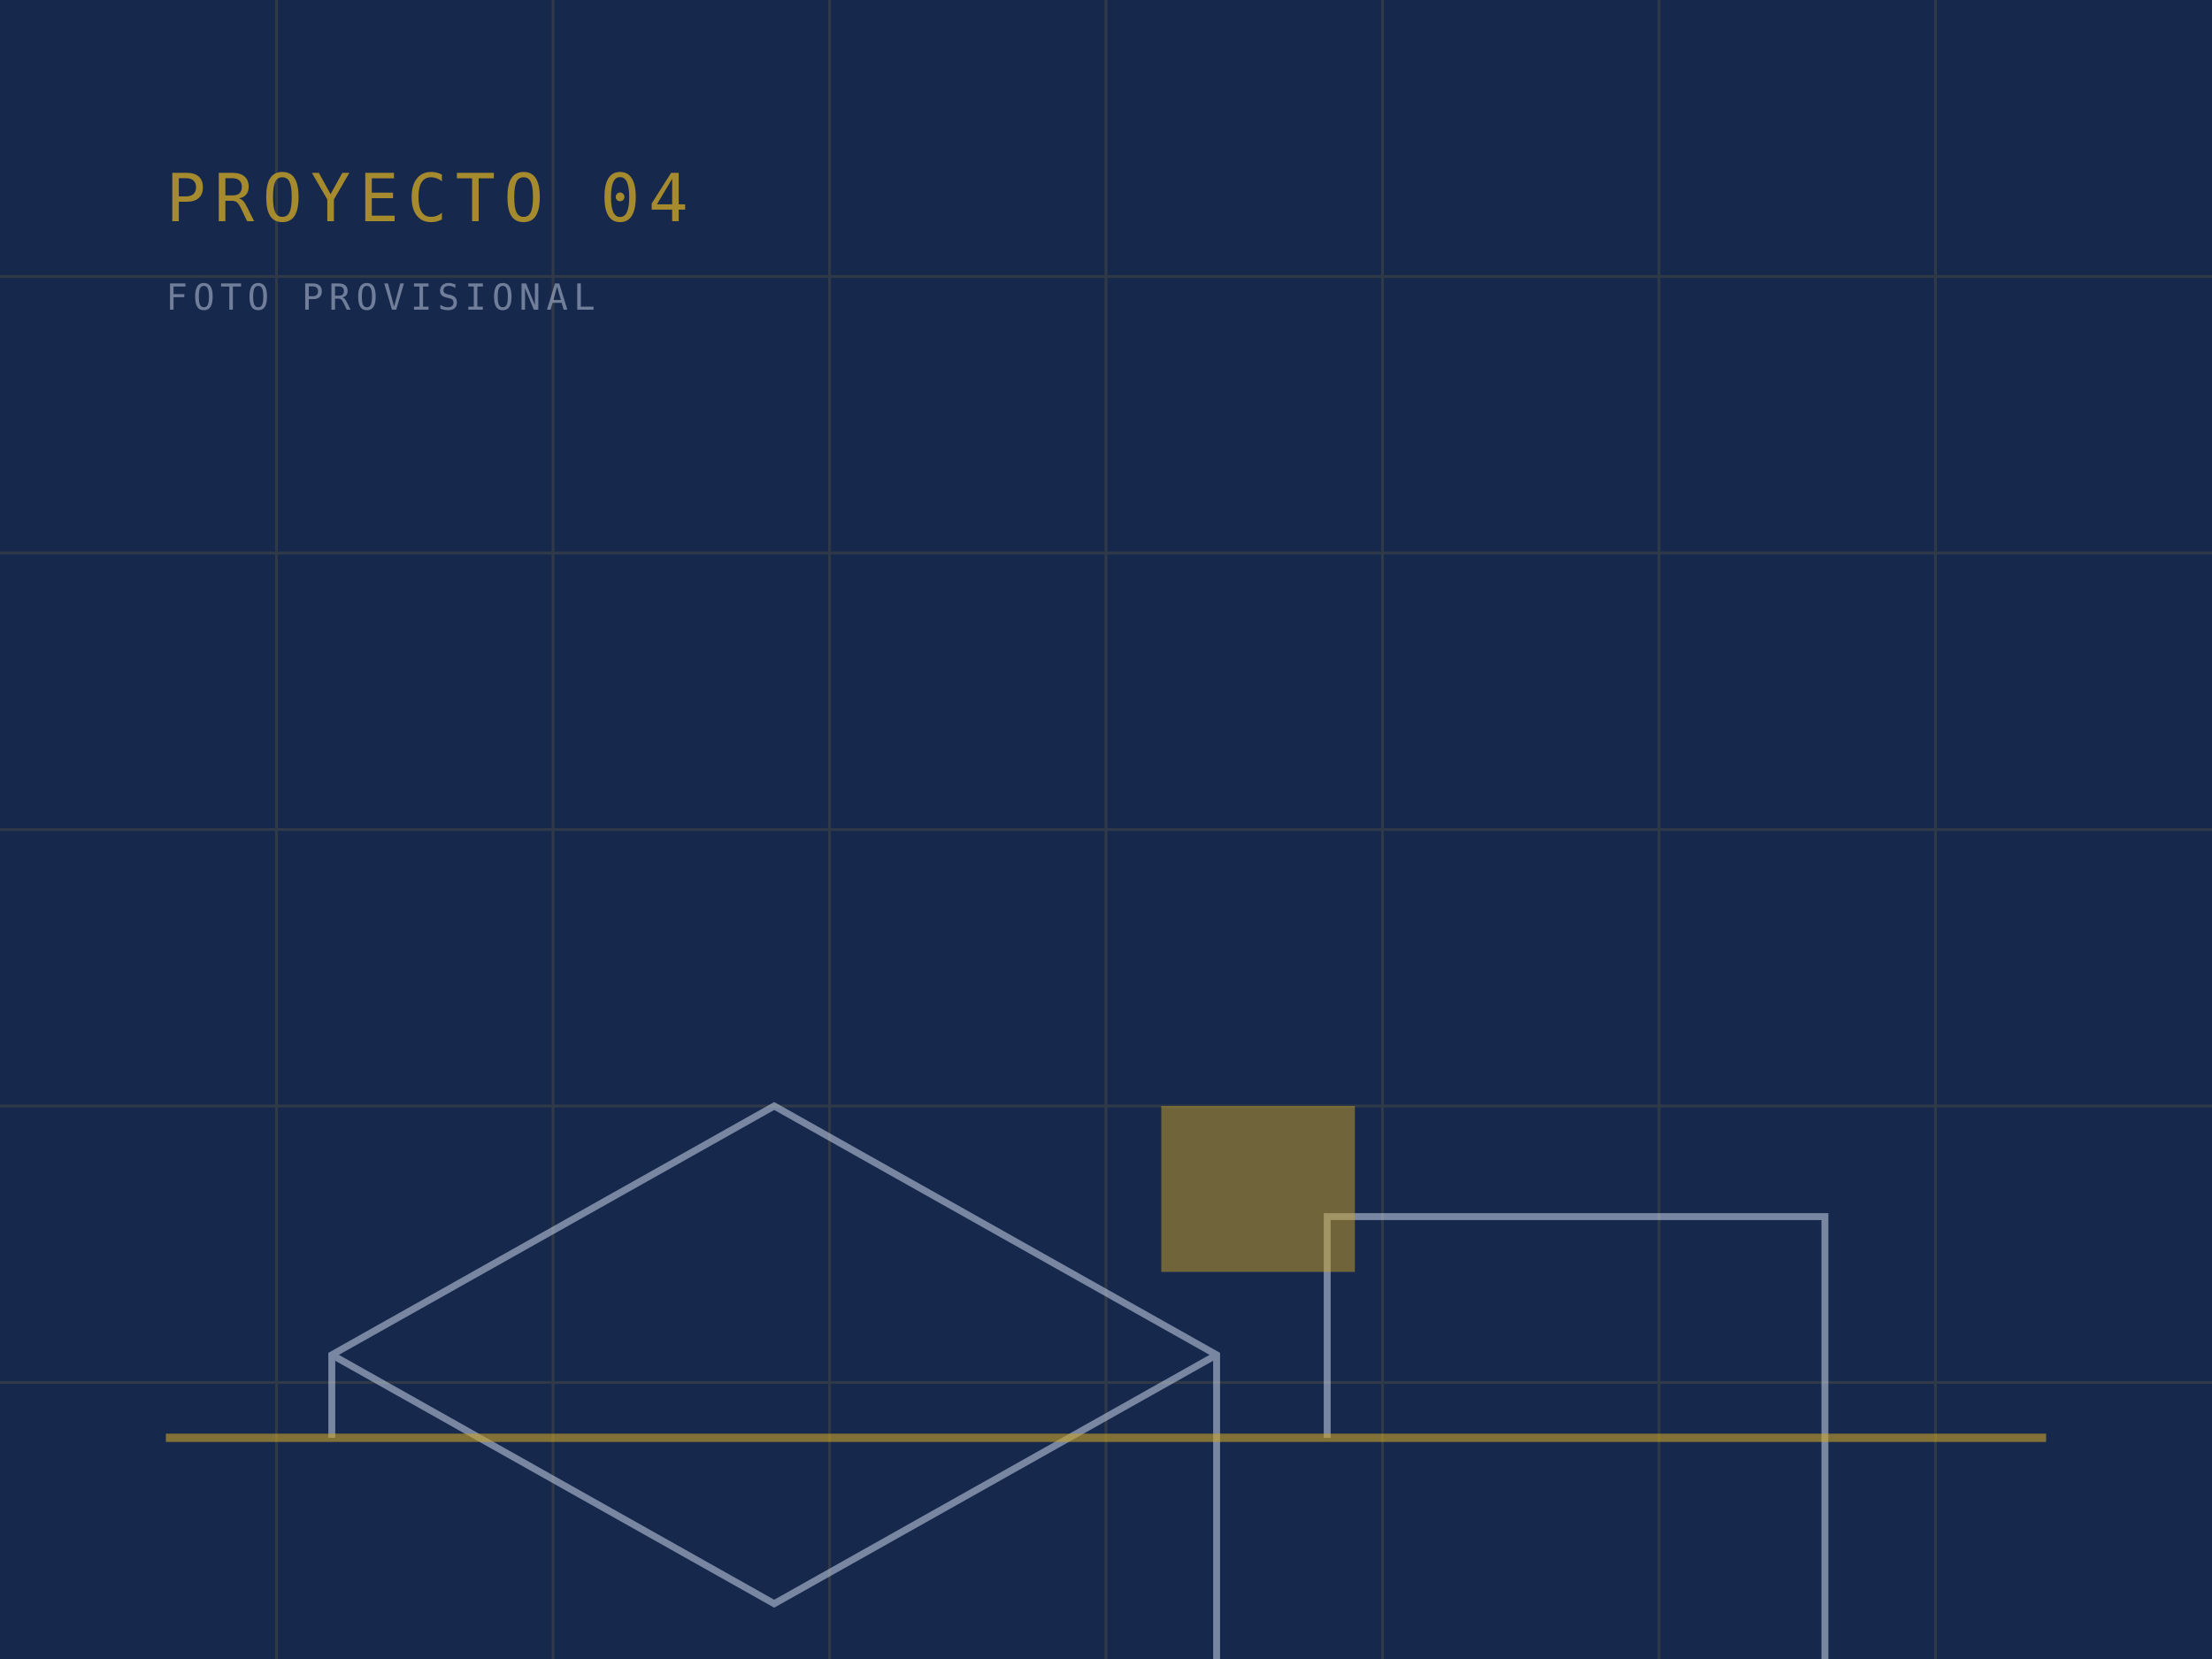
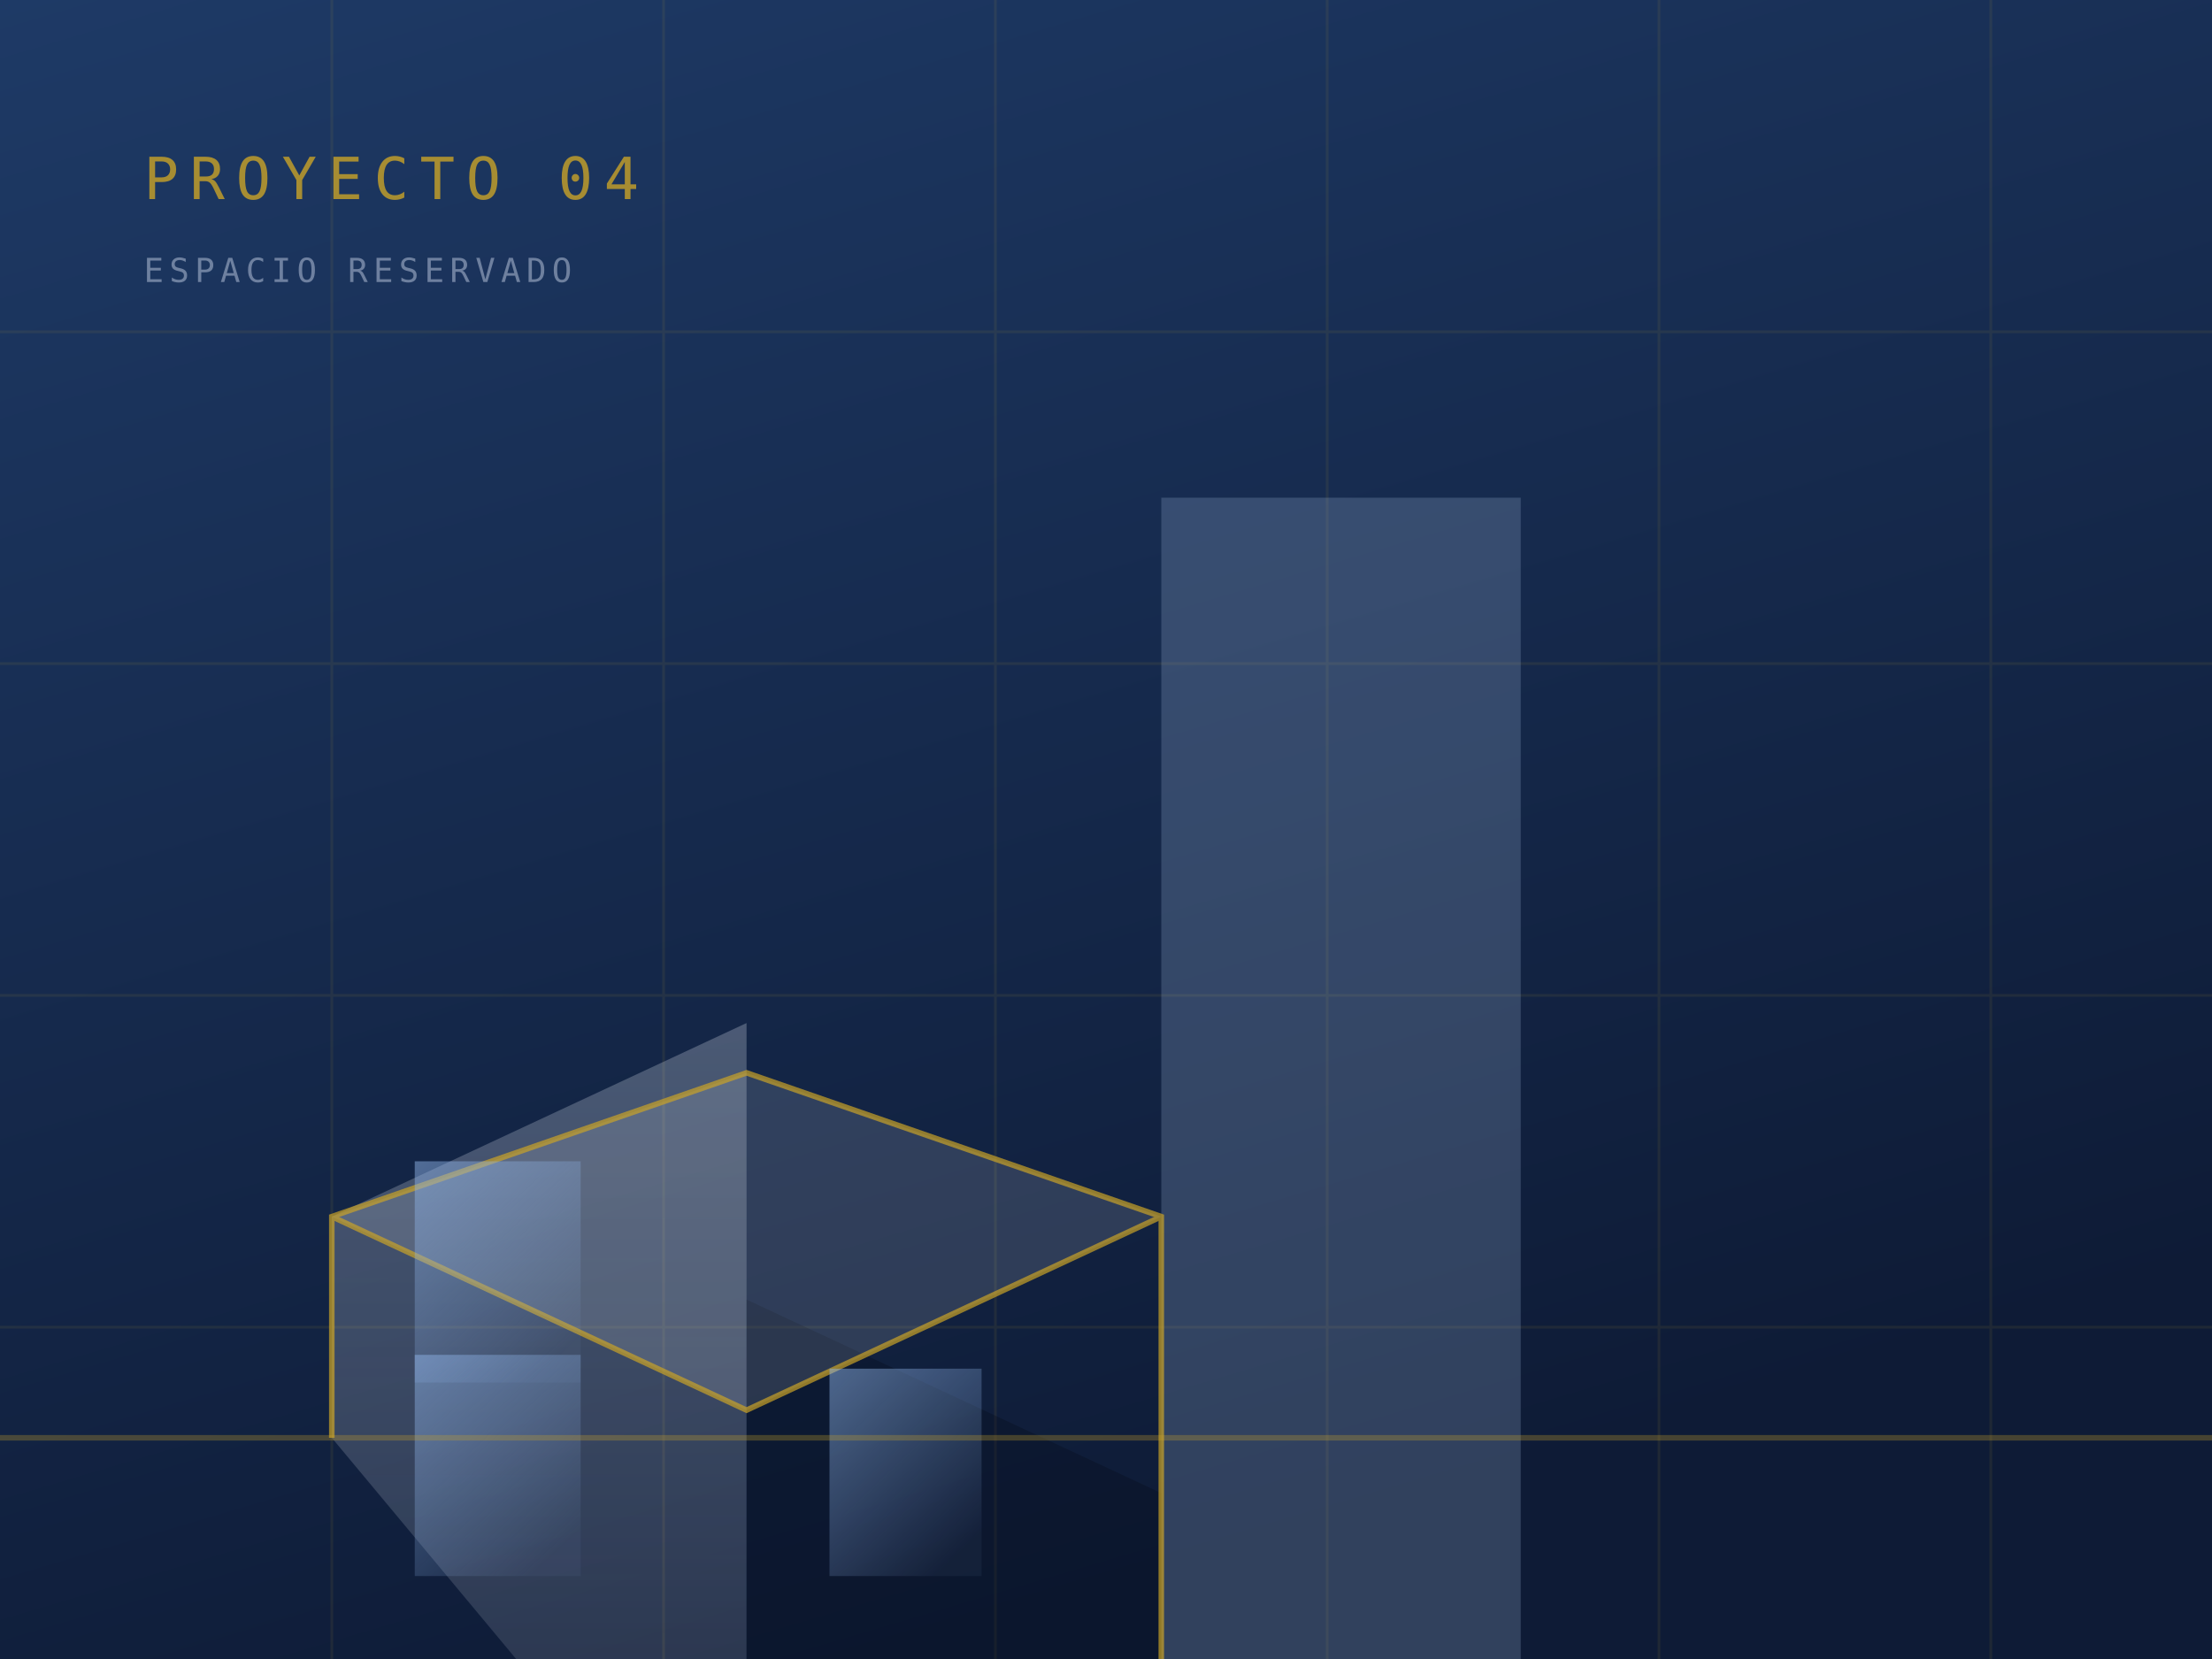
- <svg xmlns="http://www.w3.org/2000/svg" viewBox="0 0 800 600" role="img" aria-label="Marcador provisional de proyecto 4">
-   <rect width="800" height="600" fill="#16294D" />
-   <g stroke="#C9A227" stroke-width="1" opacity=".14">
-     <path d="M0 100H800M0 200H800M0 300H800M0 400H800M0 500H800" />
-     <path d="M100 0V600M200 0V600M300 0V600M400 0V600M500 0V600M600 0V600M700 0V600" />
+ <svg xmlns="http://www.w3.org/2000/svg" viewBox="0 0 800 600" role="img" aria-label="Espacio reservado para la foto del proyecto 4">
+   <defs>
+     <linearGradient id="f4-aire" x1="0" y1="0" x2=".4" y2="1">
+       <stop offset="0" stop-color="#1E3A66" />
+       <stop offset="1" stop-color="#0E1B36" />
+     </linearGradient>
+     <linearGradient id="f4-cara" x1="0" y1="0" x2="0" y2="1">
+       <stop offset="0" stop-color="#E8EDF6" stop-opacity=".26" />
+       <stop offset="1" stop-color="#E8EDF6" stop-opacity=".08" />
+     </linearGradient>
+     <linearGradient id="f4-vid" x1="0" y1="0" x2=".7" y2="1">
+       <stop offset="0" stop-color="#8FB4E8" stop-opacity=".5" />
+       <stop offset="1" stop-color="#8FB4E8" stop-opacity=".06" />
+     </linearGradient>
+   </defs>
+   <rect width="800" height="600" fill="url(#f4-aire)" />
+   <g stroke="#C9A227" stroke-width="1" opacity=".09">
+     <path d="M0 120H800M0 240H800M0 360H800M0 480H800" />
+     <path d="M120 0V600M240 0V600M360 0V600M480 0V600M600 0V600M720 0V600" />
  </g>
-   <g stroke="#C9D3E8" stroke-width="2.5" fill="none" opacity=".55">
-     <path d="M120 520V490l160-90 160 90v230" />
-     <path d="M120 490l160 90 160-90" />
-     <path d="M480 520V440h180v480" />
+   <g opacity=".24">
+     <rect x="420" y="180" width="130" height="420" fill="#9FB6D8" />
  </g>
-   <rect x="420" y="400" width="70" height="60" fill="#C9A227" opacity=".5" />
-   <path d="M60 520h680" stroke="#C9A227" stroke-width="3" opacity=".6" />
-   <text x="60" y="80" font-family="ui-monospace,monospace" font-size="24" fill="#C9A227" letter-spacing="3" opacity=".8">PROYECTO 04</text>
-   <text x="60" y="112" font-family="ui-monospace,monospace" font-size="13" fill="#C9D3E8" letter-spacing="2" opacity=".5">FOTO PROVISIONAL</text>
+   <path d="M120 520V440l150-70v330z" fill="url(#f4-cara)" />
+   <path d="M270 470l150 70v310H270z" fill="#050A16" opacity=".3" />
+   <path d="M120 440l150 70 150-70-150-52z" fill="#E8EDF6" opacity=".14" />
+   <g stroke="#C9A227" stroke-width="2" fill="none" opacity=".7">
+     <path d="M120 520V440l150-52 150 52v280" />
+     <path d="M120 440l150 70 150-70" />
+   </g>
+   <g fill="url(#f4-vid)">
+     <rect x="150" y="490" width="60" height="80" />
+     <rect x="300" y="495" width="55" height="75" />
+     <rect x="150" y="420" width="60" height="80" />
+   </g>
+   <path d="M0 520h800" stroke="#C9A227" stroke-width="2" opacity=".3" />
+   <text x="52" y="72" font-family="ui-monospace,monospace" font-size="21" fill="#C9A227" letter-spacing="4" opacity=".8">PROYECTO 04</text>
+   <text x="52" y="102" font-family="ui-monospace,monospace" font-size="12" fill="#C9D3E8" letter-spacing="2" opacity=".48">ESPACIO RESERVADO</text>
</svg>
